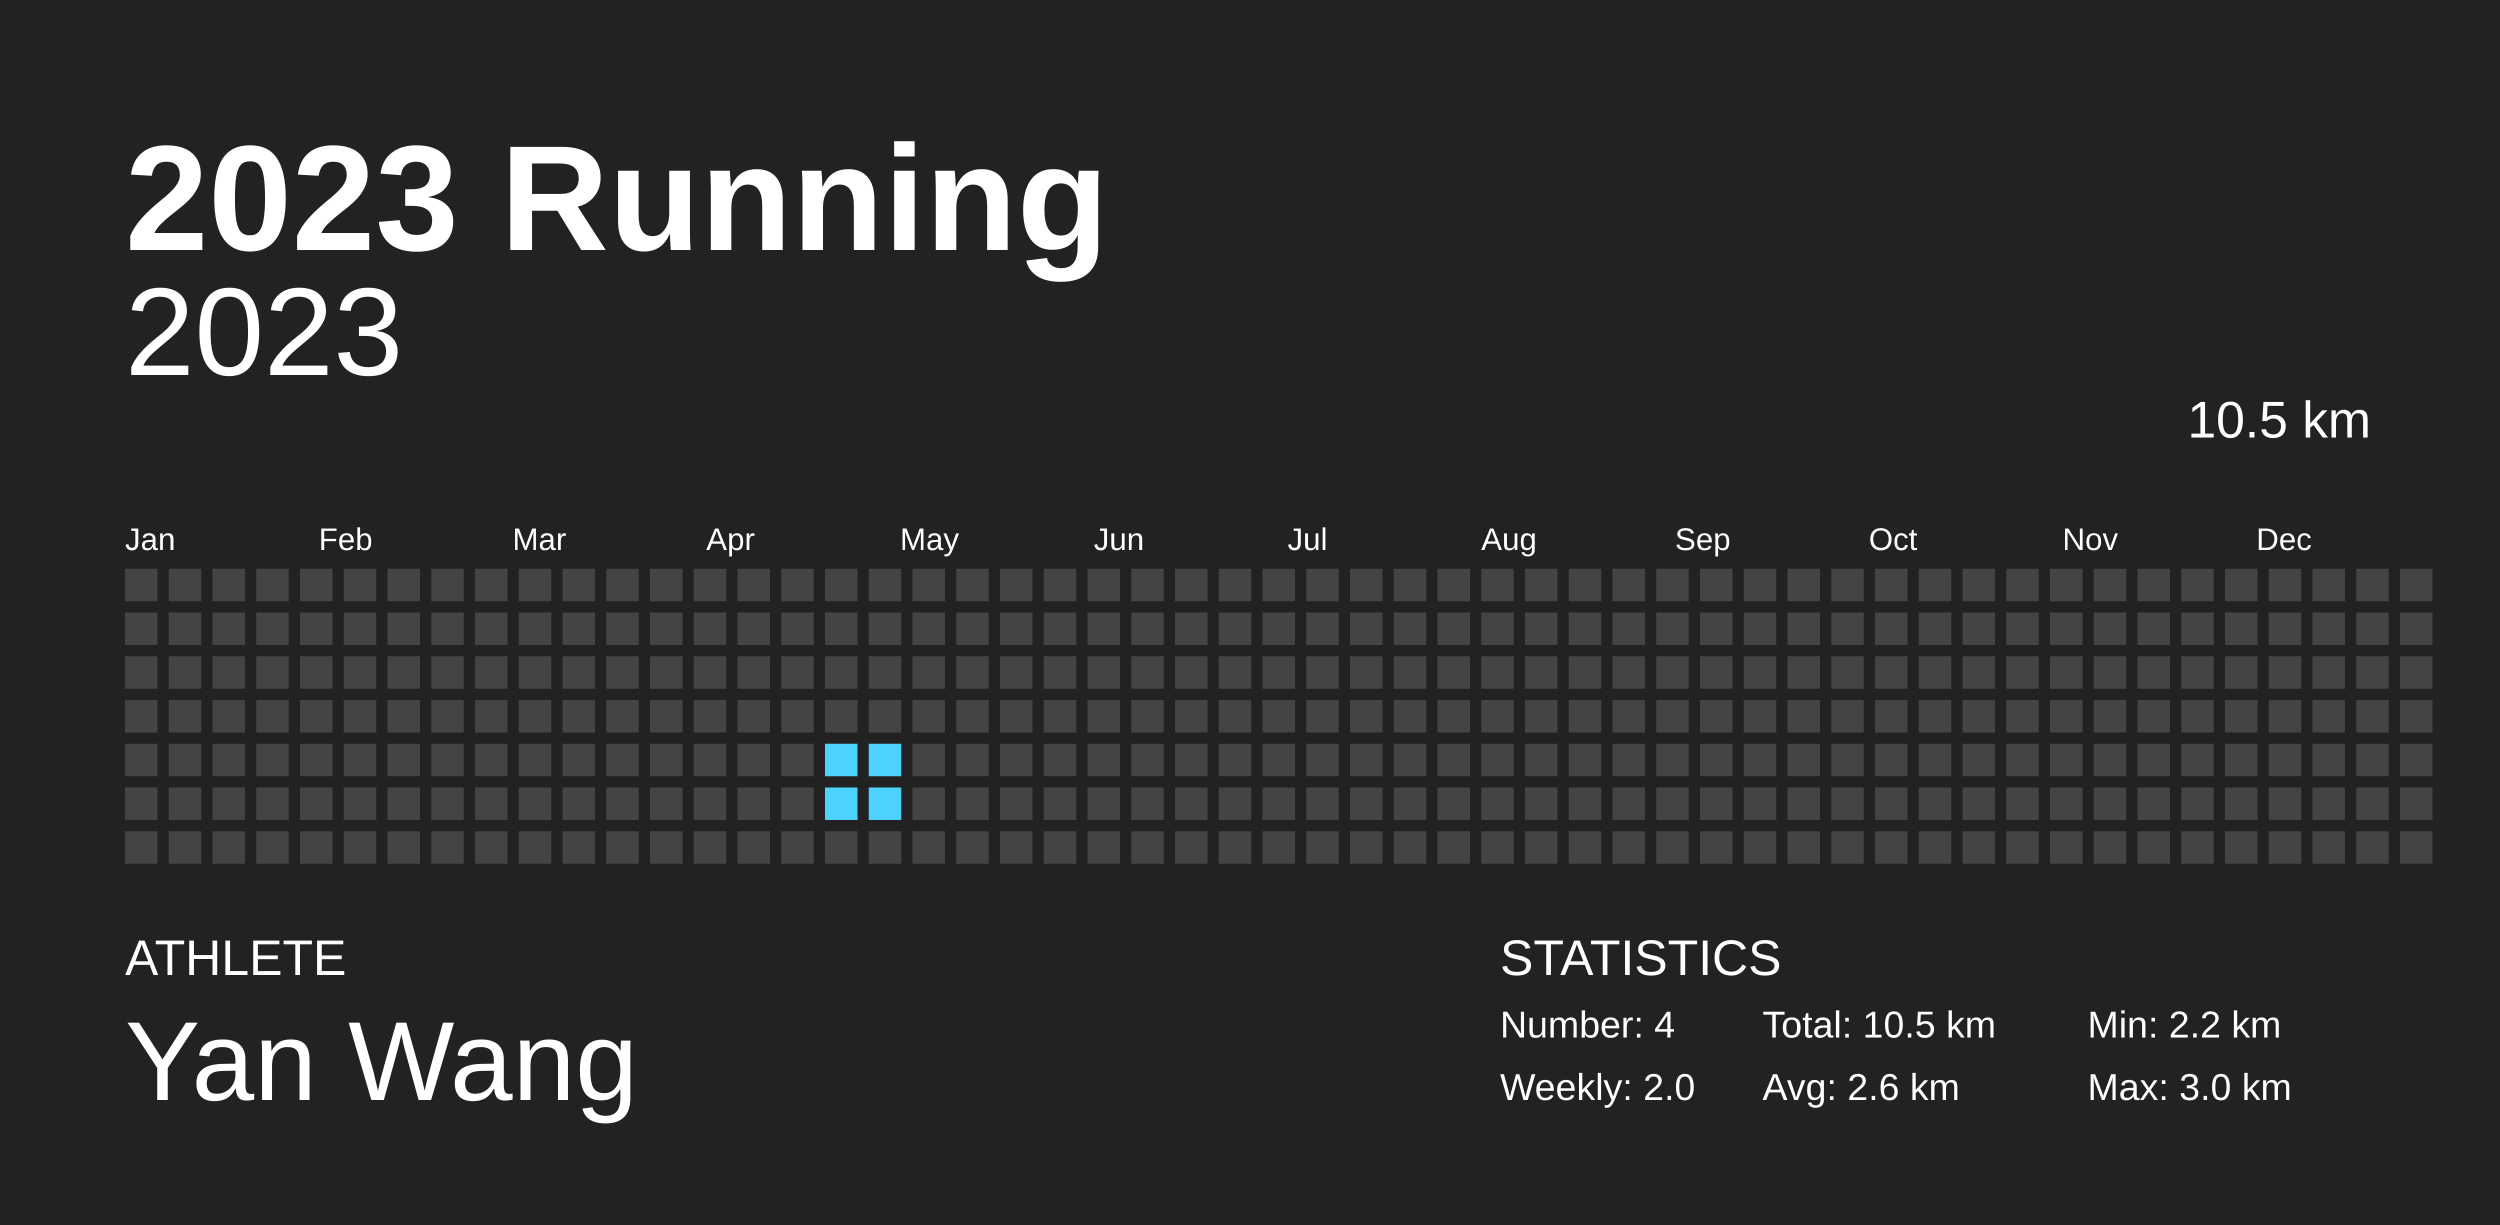
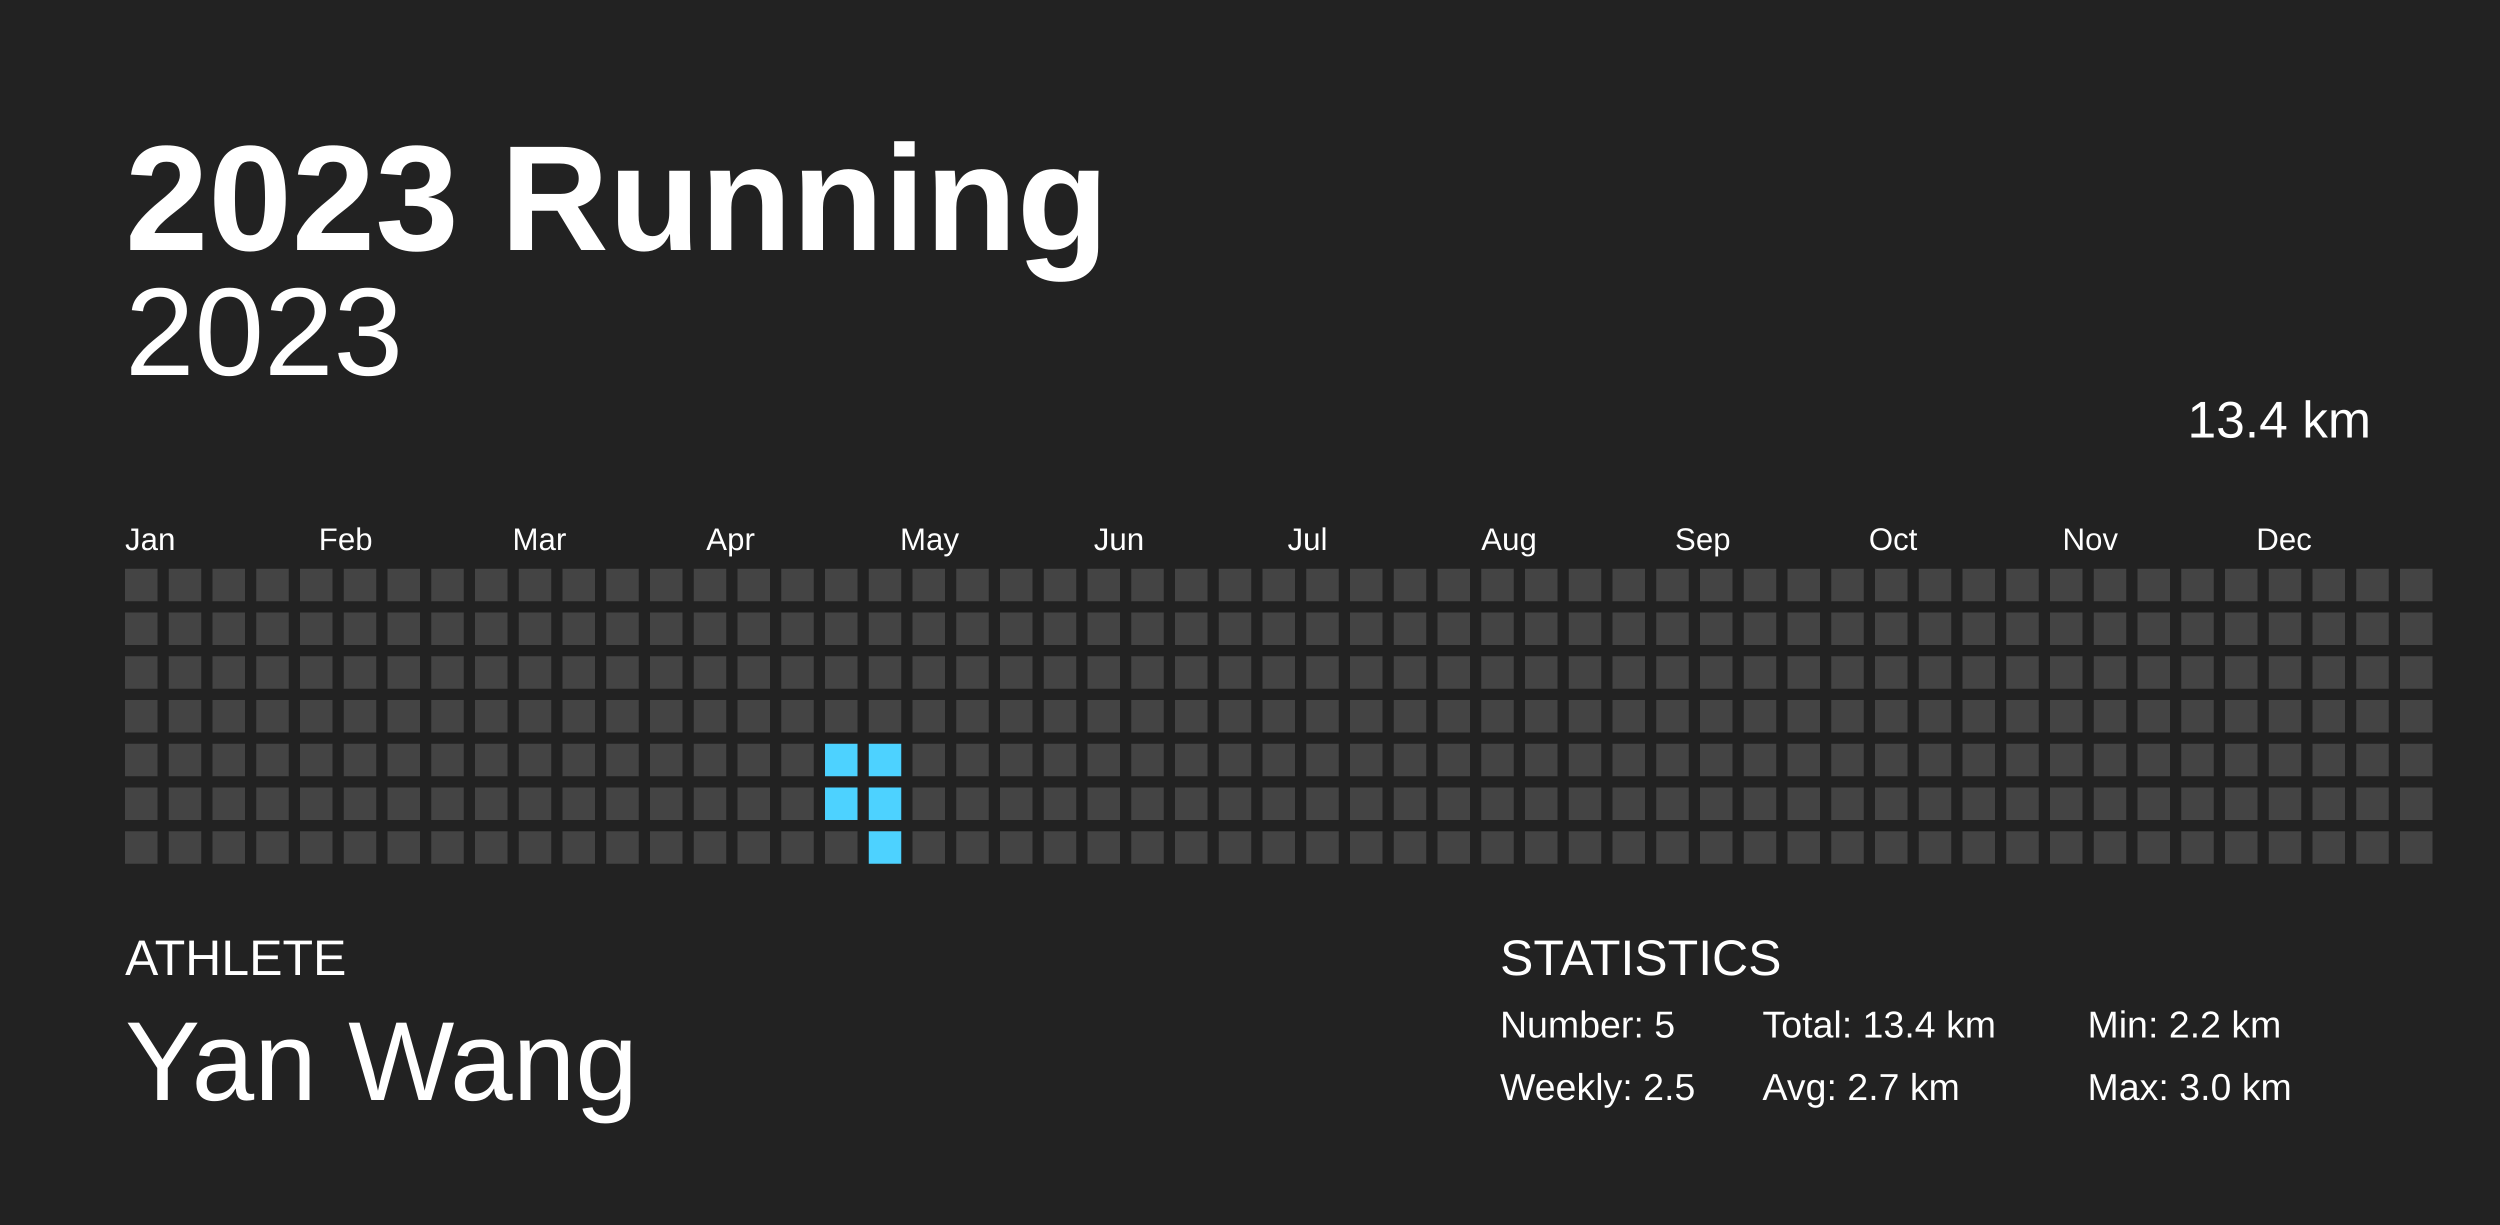
<svg xmlns="http://www.w3.org/2000/svg" baseProfile="full" height="98mm" version="1.1" viewBox="0,0,200,98" width="200mm">
  <defs />
  <rect fill="#222222" height="98" width="200" x="0" y="0" />
  <text fill="#FFFFFF" style="font-size:12px; font-family:Arial; font-weight:bold;" x="10" y="20">2023 Running</text>
  <text fill="#FFFFFF" style="font-size:4px; font-family:Arial" x="10" y="78">ATHLETE</text>
  <text fill="#FFFFFF" style="font-size:9px; font-family:Arial" x="10" y="88">Yan Wang</text>
  <text fill="#FFFFFF" style="font-size:4px; font-family:Arial" x="120" y="78">STATISTICS</text>
-   <text fill="#FFFFFF" style="font-size:3px; font-family:Arial" x="120" y="83">Number: 4</text>
-   <text fill="#FFFFFF" style="font-size:3px; font-family:Arial" x="120" y="88">Weekly: 2.0</text>
-   <text fill="#FFFFFF" style="font-size:3px; font-family:Arial" x="141" y="83">Total: 10.5 km</text>
-   <text fill="#FFFFFF" style="font-size:3px; font-family:Arial" x="141" y="88">Avg: 2.6 km</text>
+   <text fill="#FFFFFF" style="font-size:3px; font-family:Arial" x="120" y="83">Number: 5</text>
+   <text fill="#FFFFFF" style="font-size:3px; font-family:Arial" x="120" y="88">Weekly: 2.5</text>
+   <text fill="#FFFFFF" style="font-size:3px; font-family:Arial" x="141" y="83">Total: 13.4 km</text>
+   <text fill="#FFFFFF" style="font-size:3px; font-family:Arial" x="141" y="88">Avg: 2.7 km</text>
  <text fill="#FFFFFF" style="font-size:3px; font-family:Arial" x="167" y="83">Min: 2.2 km</text>
  <text fill="#FFFFFF" style="font-size:3px; font-family:Arial" x="167" y="88">Max: 3.0 km</text>
  <text alignment-baseline="hanging" fill="#FFFFFF" style="font-size:10.0px; font-family:Arial;" x="10" y="30">2023</text>
-   <text alignment-baseline="hanging" fill="#FFFFFF" style="font-size:4.125px; font-family:Arial;" x="175" y="35">10.5 km</text>
+   <text alignment-baseline="hanging" fill="#FFFFFF" style="font-size:4.125px; font-family:Arial;" x="175" y="35">13.4 km</text>
  <text fill="#FFFFFF" style="font-size:2.5px; font-family:Arial" x="10.0" y="44">Jan</text>
  <text fill="#FFFFFF" style="font-size:2.5px; font-family:Arial" x="25.5" y="44">Feb</text>
  <text fill="#FFFFFF" style="font-size:2.5px; font-family:Arial" x="41.0" y="44">Mar</text>
  <text fill="#FFFFFF" style="font-size:2.5px; font-family:Arial" x="56.5" y="44">Apr</text>
  <text fill="#FFFFFF" style="font-size:2.5px; font-family:Arial" x="72.0" y="44">May</text>
  <text fill="#FFFFFF" style="font-size:2.5px; font-family:Arial" x="87.5" y="44">Jun</text>
  <text fill="#FFFFFF" style="font-size:2.5px; font-family:Arial" x="103.0" y="44">Jul</text>
  <text fill="#FFFFFF" style="font-size:2.5px; font-family:Arial" x="118.5" y="44">Aug</text>
  <text fill="#FFFFFF" style="font-size:2.5px; font-family:Arial" x="134.0" y="44">Sep</text>
  <text fill="#FFFFFF" style="font-size:2.5px; font-family:Arial" x="149.5" y="44">Oct</text>
  <text fill="#FFFFFF" style="font-size:2.5px; font-family:Arial" x="165.0" y="44">Nov</text>
  <text fill="#FFFFFF" style="font-size:2.5px; font-family:Arial" x="180.5" y="44">Dec</text>
  <rect fill="#444444" height="2.6" width="2.6" x="10.0" y="45.5" />
  <rect fill="#444444" height="2.6" width="2.6" x="10.0" y="49.0" />
  <rect fill="#444444" height="2.6" width="2.6" x="10.0" y="52.5" />
  <rect fill="#444444" height="2.6" width="2.6" x="10.0" y="56.0" />
  <rect fill="#444444" height="2.6" width="2.6" x="10.0" y="59.5" />
  <rect fill="#444444" height="2.6" width="2.6" x="10.0" y="63.0" />
  <rect fill="#444444" height="2.6" width="2.6" x="10.0" y="66.5" />
  <rect fill="#444444" height="2.6" width="2.6" x="13.5" y="45.5" />
  <rect fill="#444444" height="2.6" width="2.6" x="13.5" y="49.0" />
  <rect fill="#444444" height="2.6" width="2.6" x="13.5" y="52.5" />
  <rect fill="#444444" height="2.6" width="2.6" x="13.5" y="56.0" />
  <rect fill="#444444" height="2.6" width="2.6" x="13.5" y="59.5" />
  <rect fill="#444444" height="2.6" width="2.6" x="13.5" y="63.0" />
  <rect fill="#444444" height="2.6" width="2.6" x="13.5" y="66.5" />
  <rect fill="#444444" height="2.6" width="2.6" x="17.0" y="45.5" />
  <rect fill="#444444" height="2.6" width="2.6" x="17.0" y="49.0" />
  <rect fill="#444444" height="2.6" width="2.6" x="17.0" y="52.5" />
  <rect fill="#444444" height="2.6" width="2.6" x="17.0" y="56.0" />
  <rect fill="#444444" height="2.6" width="2.6" x="17.0" y="59.5" />
  <rect fill="#444444" height="2.6" width="2.6" x="17.0" y="63.0" />
  <rect fill="#444444" height="2.6" width="2.6" x="17.0" y="66.5" />
  <rect fill="#444444" height="2.6" width="2.6" x="20.5" y="45.5" />
  <rect fill="#444444" height="2.6" width="2.6" x="20.5" y="49.0" />
  <rect fill="#444444" height="2.6" width="2.6" x="20.5" y="52.5" />
  <rect fill="#444444" height="2.6" width="2.6" x="20.5" y="56.0" />
  <rect fill="#444444" height="2.6" width="2.6" x="20.5" y="59.5" />
  <rect fill="#444444" height="2.6" width="2.6" x="20.5" y="63.0" />
  <rect fill="#444444" height="2.6" width="2.6" x="20.5" y="66.5" />
  <rect fill="#444444" height="2.6" width="2.6" x="24.0" y="45.5" />
  <rect fill="#444444" height="2.6" width="2.6" x="24.0" y="49.0" />
  <rect fill="#444444" height="2.6" width="2.6" x="24.0" y="52.5" />
  <rect fill="#444444" height="2.6" width="2.6" x="24.0" y="56.0" />
  <rect fill="#444444" height="2.6" width="2.6" x="24.0" y="59.5" />
  <rect fill="#444444" height="2.6" width="2.6" x="24.0" y="63.0" />
  <rect fill="#444444" height="2.6" width="2.6" x="24.0" y="66.5" />
  <rect fill="#444444" height="2.6" width="2.6" x="27.5" y="45.5" />
  <rect fill="#444444" height="2.6" width="2.6" x="27.5" y="49.0" />
  <rect fill="#444444" height="2.6" width="2.6" x="27.5" y="52.5" />
  <rect fill="#444444" height="2.6" width="2.6" x="27.5" y="56.0" />
  <rect fill="#444444" height="2.6" width="2.6" x="27.5" y="59.5" />
  <rect fill="#444444" height="2.6" width="2.6" x="27.5" y="63.0" />
  <rect fill="#444444" height="2.6" width="2.6" x="27.5" y="66.5" />
  <rect fill="#444444" height="2.6" width="2.6" x="31.0" y="45.5" />
  <rect fill="#444444" height="2.6" width="2.6" x="31.0" y="49.0" />
  <rect fill="#444444" height="2.6" width="2.6" x="31.0" y="52.5" />
  <rect fill="#444444" height="2.6" width="2.6" x="31.0" y="56.0" />
  <rect fill="#444444" height="2.6" width="2.6" x="31.0" y="59.5" />
  <rect fill="#444444" height="2.6" width="2.6" x="31.0" y="63.0" />
  <rect fill="#444444" height="2.6" width="2.6" x="31.0" y="66.5" />
  <rect fill="#444444" height="2.6" width="2.6" x="34.5" y="45.5" />
  <rect fill="#444444" height="2.6" width="2.6" x="34.5" y="49.0" />
  <rect fill="#444444" height="2.6" width="2.6" x="34.5" y="52.5" />
  <rect fill="#444444" height="2.6" width="2.6" x="34.5" y="56.0" />
  <rect fill="#444444" height="2.6" width="2.6" x="34.5" y="59.5" />
  <rect fill="#444444" height="2.6" width="2.6" x="34.5" y="63.0" />
  <rect fill="#444444" height="2.6" width="2.6" x="34.5" y="66.5" />
  <rect fill="#444444" height="2.6" width="2.6" x="38.0" y="45.5" />
  <rect fill="#444444" height="2.6" width="2.6" x="38.0" y="49.0" />
  <rect fill="#444444" height="2.6" width="2.6" x="38.0" y="52.5" />
  <rect fill="#444444" height="2.6" width="2.6" x="38.0" y="56.0" />
  <rect fill="#444444" height="2.6" width="2.6" x="38.0" y="59.5" />
  <rect fill="#444444" height="2.6" width="2.6" x="38.0" y="63.0" />
  <rect fill="#444444" height="2.6" width="2.6" x="38.0" y="66.5" />
  <rect fill="#444444" height="2.6" width="2.6" x="41.5" y="45.5" />
  <rect fill="#444444" height="2.6" width="2.6" x="41.5" y="49.0" />
  <rect fill="#444444" height="2.6" width="2.6" x="41.5" y="52.5" />
  <rect fill="#444444" height="2.6" width="2.6" x="41.5" y="56.0" />
  <rect fill="#444444" height="2.6" width="2.6" x="41.5" y="59.5" />
  <rect fill="#444444" height="2.6" width="2.6" x="41.5" y="63.0" />
  <rect fill="#444444" height="2.6" width="2.6" x="41.5" y="66.5" />
  <rect fill="#444444" height="2.6" width="2.6" x="45.0" y="45.5" />
  <rect fill="#444444" height="2.6" width="2.6" x="45.0" y="49.0" />
  <rect fill="#444444" height="2.6" width="2.6" x="45.0" y="52.5" />
  <rect fill="#444444" height="2.6" width="2.6" x="45.0" y="56.0" />
  <rect fill="#444444" height="2.6" width="2.6" x="45.0" y="59.5" />
  <rect fill="#444444" height="2.6" width="2.6" x="45.0" y="63.0" />
  <rect fill="#444444" height="2.6" width="2.6" x="45.0" y="66.5" />
  <rect fill="#444444" height="2.6" width="2.6" x="48.5" y="45.5" />
  <rect fill="#444444" height="2.6" width="2.6" x="48.5" y="49.0" />
  <rect fill="#444444" height="2.6" width="2.6" x="48.5" y="52.5" />
  <rect fill="#444444" height="2.6" width="2.6" x="48.5" y="56.0" />
  <rect fill="#444444" height="2.6" width="2.6" x="48.5" y="59.5" />
  <rect fill="#444444" height="2.6" width="2.6" x="48.5" y="63.0" />
  <rect fill="#444444" height="2.6" width="2.6" x="48.5" y="66.5" />
  <rect fill="#444444" height="2.6" width="2.6" x="52.0" y="45.5" />
  <rect fill="#444444" height="2.6" width="2.6" x="52.0" y="49.0" />
  <rect fill="#444444" height="2.6" width="2.6" x="52.0" y="52.5" />
  <rect fill="#444444" height="2.6" width="2.6" x="52.0" y="56.0" />
  <rect fill="#444444" height="2.6" width="2.6" x="52.0" y="59.5" />
  <rect fill="#444444" height="2.6" width="2.6" x="52.0" y="63.0" />
  <rect fill="#444444" height="2.6" width="2.6" x="52.0" y="66.5" />
  <rect fill="#444444" height="2.6" width="2.6" x="55.5" y="45.5" />
  <rect fill="#444444" height="2.6" width="2.6" x="55.5" y="49.0" />
  <rect fill="#444444" height="2.6" width="2.6" x="55.5" y="52.5" />
  <rect fill="#444444" height="2.6" width="2.6" x="55.5" y="56.0" />
  <rect fill="#444444" height="2.6" width="2.6" x="55.5" y="59.5" />
  <rect fill="#444444" height="2.6" width="2.6" x="55.5" y="63.0" />
  <rect fill="#444444" height="2.6" width="2.6" x="55.5" y="66.5" />
  <rect fill="#444444" height="2.6" width="2.6" x="59.0" y="45.5" />
  <rect fill="#444444" height="2.6" width="2.6" x="59.0" y="49.0" />
  <rect fill="#444444" height="2.6" width="2.6" x="59.0" y="52.5" />
  <rect fill="#444444" height="2.6" width="2.6" x="59.0" y="56.0" />
  <rect fill="#444444" height="2.6" width="2.6" x="59.0" y="59.5" />
  <rect fill="#444444" height="2.6" width="2.6" x="59.0" y="63.0" />
  <rect fill="#444444" height="2.6" width="2.6" x="59.0" y="66.5" />
  <rect fill="#444444" height="2.6" width="2.6" x="62.5" y="45.5" />
  <rect fill="#444444" height="2.6" width="2.6" x="62.5" y="49.0" />
  <rect fill="#444444" height="2.6" width="2.6" x="62.5" y="52.5" />
  <rect fill="#444444" height="2.6" width="2.6" x="62.5" y="56.0" />
  <rect fill="#444444" height="2.6" width="2.6" x="62.5" y="59.5" />
  <rect fill="#444444" height="2.6" width="2.6" x="62.5" y="63.0" />
  <rect fill="#444444" height="2.6" width="2.6" x="62.5" y="66.5" />
  <rect fill="#444444" height="2.6" width="2.6" x="66.0" y="45.5" />
  <rect fill="#444444" height="2.6" width="2.6" x="66.0" y="49.0" />
  <rect fill="#444444" height="2.6" width="2.6" x="66.0" y="52.5" />
  <rect fill="#444444" height="2.6" width="2.6" x="66.0" y="56.0" />
  <rect fill="#4dd2ff" height="2.6" width="2.6" x="66.0" y="59.5" />
  <rect fill="#4dd2ff" height="2.6" width="2.6" x="66.0" y="63.0" />
  <rect fill="#444444" height="2.6" width="2.6" x="66.0" y="66.5" />
  <rect fill="#444444" height="2.6" width="2.6" x="69.5" y="45.5" />
  <rect fill="#444444" height="2.6" width="2.6" x="69.5" y="49.0" />
  <rect fill="#444444" height="2.6" width="2.6" x="69.5" y="52.5" />
  <rect fill="#444444" height="2.6" width="2.6" x="69.5" y="56.0" />
  <rect fill="#4dd2ff" height="2.6" width="2.6" x="69.5" y="59.5" />
  <rect fill="#4dd2ff" height="2.6" width="2.6" x="69.5" y="63.0" />
-   <rect fill="#444444" height="2.6" width="2.6" x="69.5" y="66.5" />
+   <rect fill="#4dd2ff" height="2.6" width="2.6" x="69.5" y="66.5" />
  <rect fill="#444444" height="2.6" width="2.6" x="73.0" y="45.5" />
  <rect fill="#444444" height="2.6" width="2.6" x="73.0" y="49.0" />
  <rect fill="#444444" height="2.6" width="2.6" x="73.0" y="52.5" />
  <rect fill="#444444" height="2.6" width="2.6" x="73.0" y="56.0" />
  <rect fill="#444444" height="2.6" width="2.6" x="73.0" y="59.5" />
  <rect fill="#444444" height="2.6" width="2.6" x="73.0" y="63.0" />
  <rect fill="#444444" height="2.6" width="2.6" x="73.0" y="66.5" />
  <rect fill="#444444" height="2.6" width="2.6" x="76.5" y="45.5" />
  <rect fill="#444444" height="2.6" width="2.6" x="76.5" y="49.0" />
  <rect fill="#444444" height="2.6" width="2.6" x="76.5" y="52.5" />
  <rect fill="#444444" height="2.6" width="2.6" x="76.5" y="56.0" />
  <rect fill="#444444" height="2.6" width="2.6" x="76.5" y="59.5" />
  <rect fill="#444444" height="2.6" width="2.6" x="76.5" y="63.0" />
  <rect fill="#444444" height="2.6" width="2.6" x="76.5" y="66.5" />
  <rect fill="#444444" height="2.6" width="2.6" x="80.0" y="45.5" />
  <rect fill="#444444" height="2.6" width="2.6" x="80.0" y="49.0" />
  <rect fill="#444444" height="2.6" width="2.6" x="80.0" y="52.5" />
  <rect fill="#444444" height="2.6" width="2.6" x="80.0" y="56.0" />
  <rect fill="#444444" height="2.6" width="2.6" x="80.0" y="59.5" />
  <rect fill="#444444" height="2.6" width="2.6" x="80.0" y="63.0" />
  <rect fill="#444444" height="2.6" width="2.6" x="80.0" y="66.5" />
  <rect fill="#444444" height="2.6" width="2.6" x="83.5" y="45.5" />
  <rect fill="#444444" height="2.6" width="2.6" x="83.5" y="49.0" />
  <rect fill="#444444" height="2.6" width="2.6" x="83.5" y="52.5" />
  <rect fill="#444444" height="2.6" width="2.6" x="83.5" y="56.0" />
  <rect fill="#444444" height="2.6" width="2.6" x="83.5" y="59.5" />
  <rect fill="#444444" height="2.6" width="2.6" x="83.5" y="63.0" />
  <rect fill="#444444" height="2.6" width="2.6" x="83.5" y="66.5" />
  <rect fill="#444444" height="2.6" width="2.6" x="87.0" y="45.5" />
  <rect fill="#444444" height="2.6" width="2.6" x="87.0" y="49.0" />
  <rect fill="#444444" height="2.6" width="2.6" x="87.0" y="52.5" />
  <rect fill="#444444" height="2.6" width="2.6" x="87.0" y="56.0" />
  <rect fill="#444444" height="2.6" width="2.6" x="87.0" y="59.5" />
  <rect fill="#444444" height="2.6" width="2.6" x="87.0" y="63.0" />
  <rect fill="#444444" height="2.6" width="2.6" x="87.0" y="66.5" />
  <rect fill="#444444" height="2.6" width="2.6" x="90.5" y="45.5" />
  <rect fill="#444444" height="2.6" width="2.6" x="90.5" y="49.0" />
  <rect fill="#444444" height="2.6" width="2.6" x="90.5" y="52.5" />
  <rect fill="#444444" height="2.6" width="2.6" x="90.5" y="56.0" />
  <rect fill="#444444" height="2.6" width="2.6" x="90.5" y="59.5" />
  <rect fill="#444444" height="2.6" width="2.6" x="90.5" y="63.0" />
  <rect fill="#444444" height="2.6" width="2.6" x="90.5" y="66.5" />
  <rect fill="#444444" height="2.6" width="2.6" x="94.0" y="45.5" />
  <rect fill="#444444" height="2.6" width="2.6" x="94.0" y="49.0" />
  <rect fill="#444444" height="2.6" width="2.6" x="94.0" y="52.5" />
  <rect fill="#444444" height="2.6" width="2.6" x="94.0" y="56.0" />
  <rect fill="#444444" height="2.6" width="2.6" x="94.0" y="59.5" />
  <rect fill="#444444" height="2.6" width="2.6" x="94.0" y="63.0" />
  <rect fill="#444444" height="2.6" width="2.6" x="94.0" y="66.5" />
  <rect fill="#444444" height="2.6" width="2.6" x="97.5" y="45.5" />
  <rect fill="#444444" height="2.6" width="2.6" x="97.5" y="49.0" />
  <rect fill="#444444" height="2.6" width="2.6" x="97.5" y="52.5" />
  <rect fill="#444444" height="2.6" width="2.6" x="97.5" y="56.0" />
  <rect fill="#444444" height="2.6" width="2.6" x="97.5" y="59.5" />
  <rect fill="#444444" height="2.6" width="2.6" x="97.5" y="63.0" />
  <rect fill="#444444" height="2.6" width="2.6" x="97.5" y="66.5" />
  <rect fill="#444444" height="2.6" width="2.6" x="101.0" y="45.5" />
  <rect fill="#444444" height="2.6" width="2.6" x="101.0" y="49.0" />
  <rect fill="#444444" height="2.6" width="2.6" x="101.0" y="52.5" />
  <rect fill="#444444" height="2.6" width="2.6" x="101.0" y="56.0" />
  <rect fill="#444444" height="2.6" width="2.6" x="101.0" y="59.5" />
  <rect fill="#444444" height="2.6" width="2.6" x="101.0" y="63.0" />
  <rect fill="#444444" height="2.6" width="2.6" x="101.0" y="66.5" />
  <rect fill="#444444" height="2.6" width="2.6" x="104.5" y="45.5" />
  <rect fill="#444444" height="2.6" width="2.6" x="104.5" y="49.0" />
  <rect fill="#444444" height="2.6" width="2.6" x="104.5" y="52.5" />
  <rect fill="#444444" height="2.6" width="2.6" x="104.5" y="56.0" />
  <rect fill="#444444" height="2.6" width="2.6" x="104.5" y="59.5" />
  <rect fill="#444444" height="2.6" width="2.6" x="104.5" y="63.0" />
  <rect fill="#444444" height="2.6" width="2.6" x="104.5" y="66.5" />
  <rect fill="#444444" height="2.6" width="2.6" x="108.0" y="45.5" />
  <rect fill="#444444" height="2.6" width="2.6" x="108.0" y="49.0" />
  <rect fill="#444444" height="2.6" width="2.6" x="108.0" y="52.5" />
  <rect fill="#444444" height="2.6" width="2.6" x="108.0" y="56.0" />
  <rect fill="#444444" height="2.6" width="2.6" x="108.0" y="59.5" />
  <rect fill="#444444" height="2.6" width="2.6" x="108.0" y="63.0" />
  <rect fill="#444444" height="2.6" width="2.6" x="108.0" y="66.5" />
  <rect fill="#444444" height="2.6" width="2.6" x="111.5" y="45.5" />
  <rect fill="#444444" height="2.6" width="2.6" x="111.5" y="49.0" />
  <rect fill="#444444" height="2.6" width="2.6" x="111.5" y="52.5" />
  <rect fill="#444444" height="2.6" width="2.6" x="111.5" y="56.0" />
  <rect fill="#444444" height="2.6" width="2.6" x="111.5" y="59.5" />
  <rect fill="#444444" height="2.6" width="2.6" x="111.5" y="63.0" />
  <rect fill="#444444" height="2.6" width="2.6" x="111.5" y="66.5" />
  <rect fill="#444444" height="2.6" width="2.6" x="115.0" y="45.5" />
  <rect fill="#444444" height="2.6" width="2.6" x="115.0" y="49.0" />
  <rect fill="#444444" height="2.6" width="2.6" x="115.0" y="52.5" />
  <rect fill="#444444" height="2.6" width="2.6" x="115.0" y="56.0" />
  <rect fill="#444444" height="2.6" width="2.6" x="115.0" y="59.5" />
  <rect fill="#444444" height="2.6" width="2.6" x="115.0" y="63.0" />
  <rect fill="#444444" height="2.6" width="2.6" x="115.0" y="66.5" />
  <rect fill="#444444" height="2.6" width="2.6" x="118.5" y="45.5" />
  <rect fill="#444444" height="2.6" width="2.6" x="118.5" y="49.0" />
  <rect fill="#444444" height="2.6" width="2.6" x="118.5" y="52.5" />
  <rect fill="#444444" height="2.6" width="2.6" x="118.5" y="56.0" />
  <rect fill="#444444" height="2.6" width="2.6" x="118.5" y="59.5" />
  <rect fill="#444444" height="2.6" width="2.6" x="118.5" y="63.0" />
  <rect fill="#444444" height="2.6" width="2.6" x="118.5" y="66.5" />
  <rect fill="#444444" height="2.6" width="2.6" x="122.0" y="45.5" />
  <rect fill="#444444" height="2.6" width="2.6" x="122.0" y="49.0" />
  <rect fill="#444444" height="2.6" width="2.6" x="122.0" y="52.5" />
  <rect fill="#444444" height="2.6" width="2.6" x="122.0" y="56.0" />
  <rect fill="#444444" height="2.6" width="2.6" x="122.0" y="59.5" />
  <rect fill="#444444" height="2.6" width="2.6" x="122.0" y="63.0" />
  <rect fill="#444444" height="2.6" width="2.6" x="122.0" y="66.5" />
  <rect fill="#444444" height="2.6" width="2.6" x="125.5" y="45.5" />
  <rect fill="#444444" height="2.6" width="2.6" x="125.5" y="49.0" />
  <rect fill="#444444" height="2.6" width="2.6" x="125.5" y="52.5" />
  <rect fill="#444444" height="2.6" width="2.6" x="125.5" y="56.0" />
  <rect fill="#444444" height="2.6" width="2.6" x="125.5" y="59.5" />
  <rect fill="#444444" height="2.6" width="2.6" x="125.5" y="63.0" />
  <rect fill="#444444" height="2.6" width="2.6" x="125.5" y="66.5" />
  <rect fill="#444444" height="2.6" width="2.6" x="129.0" y="45.5" />
  <rect fill="#444444" height="2.6" width="2.6" x="129.0" y="49.0" />
  <rect fill="#444444" height="2.6" width="2.6" x="129.0" y="52.5" />
  <rect fill="#444444" height="2.6" width="2.6" x="129.0" y="56.0" />
  <rect fill="#444444" height="2.6" width="2.6" x="129.0" y="59.5" />
  <rect fill="#444444" height="2.6" width="2.6" x="129.0" y="63.0" />
  <rect fill="#444444" height="2.6" width="2.6" x="129.0" y="66.5" />
  <rect fill="#444444" height="2.6" width="2.6" x="132.5" y="45.5" />
  <rect fill="#444444" height="2.6" width="2.6" x="132.5" y="49.0" />
  <rect fill="#444444" height="2.6" width="2.6" x="132.5" y="52.5" />
  <rect fill="#444444" height="2.6" width="2.6" x="132.5" y="56.0" />
  <rect fill="#444444" height="2.6" width="2.6" x="132.5" y="59.5" />
  <rect fill="#444444" height="2.6" width="2.6" x="132.5" y="63.0" />
  <rect fill="#444444" height="2.6" width="2.6" x="132.5" y="66.5" />
  <rect fill="#444444" height="2.6" width="2.6" x="136.0" y="45.5" />
  <rect fill="#444444" height="2.6" width="2.6" x="136.0" y="49.0" />
  <rect fill="#444444" height="2.6" width="2.6" x="136.0" y="52.5" />
  <rect fill="#444444" height="2.6" width="2.6" x="136.0" y="56.0" />
  <rect fill="#444444" height="2.6" width="2.6" x="136.0" y="59.5" />
  <rect fill="#444444" height="2.6" width="2.6" x="136.0" y="63.0" />
  <rect fill="#444444" height="2.6" width="2.6" x="136.0" y="66.5" />
  <rect fill="#444444" height="2.6" width="2.6" x="139.5" y="45.5" />
  <rect fill="#444444" height="2.6" width="2.6" x="139.5" y="49.0" />
  <rect fill="#444444" height="2.6" width="2.6" x="139.5" y="52.5" />
  <rect fill="#444444" height="2.6" width="2.6" x="139.5" y="56.0" />
  <rect fill="#444444" height="2.6" width="2.6" x="139.5" y="59.5" />
  <rect fill="#444444" height="2.6" width="2.6" x="139.5" y="63.0" />
  <rect fill="#444444" height="2.6" width="2.6" x="139.5" y="66.5" />
  <rect fill="#444444" height="2.6" width="2.6" x="143.0" y="45.5" />
  <rect fill="#444444" height="2.6" width="2.6" x="143.0" y="49.0" />
  <rect fill="#444444" height="2.6" width="2.6" x="143.0" y="52.5" />
  <rect fill="#444444" height="2.6" width="2.6" x="143.0" y="56.0" />
  <rect fill="#444444" height="2.6" width="2.6" x="143.0" y="59.5" />
  <rect fill="#444444" height="2.6" width="2.6" x="143.0" y="63.0" />
  <rect fill="#444444" height="2.6" width="2.6" x="143.0" y="66.5" />
  <rect fill="#444444" height="2.6" width="2.6" x="146.5" y="45.5" />
  <rect fill="#444444" height="2.6" width="2.6" x="146.5" y="49.0" />
  <rect fill="#444444" height="2.6" width="2.6" x="146.5" y="52.5" />
  <rect fill="#444444" height="2.6" width="2.6" x="146.5" y="56.0" />
  <rect fill="#444444" height="2.6" width="2.6" x="146.5" y="59.5" />
  <rect fill="#444444" height="2.6" width="2.6" x="146.5" y="63.0" />
  <rect fill="#444444" height="2.6" width="2.6" x="146.5" y="66.5" />
  <rect fill="#444444" height="2.6" width="2.6" x="150.0" y="45.5" />
  <rect fill="#444444" height="2.6" width="2.6" x="150.0" y="49.0" />
  <rect fill="#444444" height="2.6" width="2.6" x="150.0" y="52.5" />
  <rect fill="#444444" height="2.6" width="2.6" x="150.0" y="56.0" />
  <rect fill="#444444" height="2.6" width="2.6" x="150.0" y="59.5" />
  <rect fill="#444444" height="2.6" width="2.6" x="150.0" y="63.0" />
  <rect fill="#444444" height="2.6" width="2.6" x="150.0" y="66.5" />
  <rect fill="#444444" height="2.6" width="2.6" x="153.5" y="45.5" />
  <rect fill="#444444" height="2.6" width="2.6" x="153.5" y="49.0" />
  <rect fill="#444444" height="2.6" width="2.6" x="153.5" y="52.5" />
  <rect fill="#444444" height="2.6" width="2.6" x="153.5" y="56.0" />
  <rect fill="#444444" height="2.6" width="2.6" x="153.5" y="59.5" />
  <rect fill="#444444" height="2.6" width="2.6" x="153.5" y="63.0" />
  <rect fill="#444444" height="2.6" width="2.6" x="153.5" y="66.5" />
  <rect fill="#444444" height="2.6" width="2.6" x="157.0" y="45.5" />
  <rect fill="#444444" height="2.6" width="2.6" x="157.0" y="49.0" />
  <rect fill="#444444" height="2.6" width="2.6" x="157.0" y="52.5" />
  <rect fill="#444444" height="2.6" width="2.6" x="157.0" y="56.0" />
  <rect fill="#444444" height="2.6" width="2.6" x="157.0" y="59.5" />
  <rect fill="#444444" height="2.6" width="2.6" x="157.0" y="63.0" />
  <rect fill="#444444" height="2.6" width="2.6" x="157.0" y="66.5" />
  <rect fill="#444444" height="2.6" width="2.6" x="160.5" y="45.5" />
  <rect fill="#444444" height="2.6" width="2.6" x="160.5" y="49.0" />
  <rect fill="#444444" height="2.6" width="2.6" x="160.5" y="52.5" />
  <rect fill="#444444" height="2.6" width="2.6" x="160.5" y="56.0" />
  <rect fill="#444444" height="2.6" width="2.6" x="160.5" y="59.5" />
  <rect fill="#444444" height="2.6" width="2.6" x="160.5" y="63.0" />
  <rect fill="#444444" height="2.6" width="2.6" x="160.5" y="66.5" />
  <rect fill="#444444" height="2.6" width="2.6" x="164.0" y="45.5" />
  <rect fill="#444444" height="2.6" width="2.6" x="164.0" y="49.0" />
  <rect fill="#444444" height="2.6" width="2.6" x="164.0" y="52.5" />
  <rect fill="#444444" height="2.6" width="2.6" x="164.0" y="56.0" />
  <rect fill="#444444" height="2.6" width="2.6" x="164.0" y="59.5" />
  <rect fill="#444444" height="2.6" width="2.6" x="164.0" y="63.0" />
  <rect fill="#444444" height="2.6" width="2.6" x="164.0" y="66.5" />
  <rect fill="#444444" height="2.6" width="2.6" x="167.5" y="45.5" />
  <rect fill="#444444" height="2.6" width="2.6" x="167.5" y="49.0" />
  <rect fill="#444444" height="2.6" width="2.6" x="167.5" y="52.5" />
  <rect fill="#444444" height="2.6" width="2.6" x="167.5" y="56.0" />
  <rect fill="#444444" height="2.6" width="2.6" x="167.5" y="59.5" />
  <rect fill="#444444" height="2.6" width="2.6" x="167.5" y="63.0" />
  <rect fill="#444444" height="2.6" width="2.6" x="167.5" y="66.5" />
  <rect fill="#444444" height="2.6" width="2.6" x="171.0" y="45.5" />
  <rect fill="#444444" height="2.6" width="2.6" x="171.0" y="49.0" />
  <rect fill="#444444" height="2.6" width="2.6" x="171.0" y="52.5" />
  <rect fill="#444444" height="2.6" width="2.6" x="171.0" y="56.0" />
  <rect fill="#444444" height="2.6" width="2.6" x="171.0" y="59.5" />
  <rect fill="#444444" height="2.6" width="2.6" x="171.0" y="63.0" />
  <rect fill="#444444" height="2.6" width="2.6" x="171.0" y="66.5" />
  <rect fill="#444444" height="2.6" width="2.6" x="174.5" y="45.5" />
  <rect fill="#444444" height="2.6" width="2.6" x="174.5" y="49.0" />
  <rect fill="#444444" height="2.6" width="2.6" x="174.5" y="52.5" />
  <rect fill="#444444" height="2.6" width="2.6" x="174.5" y="56.0" />
  <rect fill="#444444" height="2.6" width="2.6" x="174.5" y="59.5" />
  <rect fill="#444444" height="2.6" width="2.6" x="174.5" y="63.0" />
  <rect fill="#444444" height="2.6" width="2.6" x="174.5" y="66.5" />
  <rect fill="#444444" height="2.6" width="2.6" x="178.0" y="45.5" />
  <rect fill="#444444" height="2.6" width="2.6" x="178.0" y="49.0" />
  <rect fill="#444444" height="2.6" width="2.6" x="178.0" y="52.5" />
  <rect fill="#444444" height="2.6" width="2.6" x="178.0" y="56.0" />
  <rect fill="#444444" height="2.6" width="2.6" x="178.0" y="59.5" />
  <rect fill="#444444" height="2.6" width="2.6" x="178.0" y="63.0" />
  <rect fill="#444444" height="2.6" width="2.6" x="178.0" y="66.5" />
  <rect fill="#444444" height="2.6" width="2.6" x="181.5" y="45.5" />
  <rect fill="#444444" height="2.6" width="2.6" x="181.5" y="49.0" />
  <rect fill="#444444" height="2.6" width="2.6" x="181.5" y="52.5" />
  <rect fill="#444444" height="2.6" width="2.6" x="181.5" y="56.0" />
  <rect fill="#444444" height="2.6" width="2.6" x="181.5" y="59.5" />
  <rect fill="#444444" height="2.6" width="2.6" x="181.5" y="63.0" />
  <rect fill="#444444" height="2.6" width="2.6" x="181.5" y="66.5" />
  <rect fill="#444444" height="2.6" width="2.6" x="185.0" y="45.5" />
  <rect fill="#444444" height="2.6" width="2.6" x="185.0" y="49.0" />
  <rect fill="#444444" height="2.6" width="2.6" x="185.0" y="52.5" />
  <rect fill="#444444" height="2.6" width="2.6" x="185.0" y="56.0" />
  <rect fill="#444444" height="2.6" width="2.6" x="185.0" y="59.5" />
  <rect fill="#444444" height="2.6" width="2.6" x="185.0" y="63.0" />
  <rect fill="#444444" height="2.6" width="2.6" x="185.0" y="66.5" />
  <rect fill="#444444" height="2.6" width="2.6" x="188.5" y="45.5" />
  <rect fill="#444444" height="2.6" width="2.6" x="188.5" y="49.0" />
  <rect fill="#444444" height="2.6" width="2.6" x="188.5" y="52.5" />
  <rect fill="#444444" height="2.6" width="2.6" x="188.5" y="56.0" />
  <rect fill="#444444" height="2.6" width="2.6" x="188.5" y="59.5" />
  <rect fill="#444444" height="2.6" width="2.6" x="188.5" y="63.0" />
  <rect fill="#444444" height="2.6" width="2.6" x="188.5" y="66.5" />
  <rect fill="#444444" height="2.6" width="2.6" x="192.0" y="45.5" />
  <rect fill="#444444" height="2.6" width="2.6" x="192.0" y="49.0" />
  <rect fill="#444444" height="2.6" width="2.6" x="192.0" y="52.5" />
  <rect fill="#444444" height="2.6" width="2.6" x="192.0" y="56.0" />
  <rect fill="#444444" height="2.6" width="2.6" x="192.0" y="59.5" />
  <rect fill="#444444" height="2.6" width="2.6" x="192.0" y="63.0" />
  <rect fill="#444444" height="2.6" width="2.6" x="192.0" y="66.5" />
</svg>
